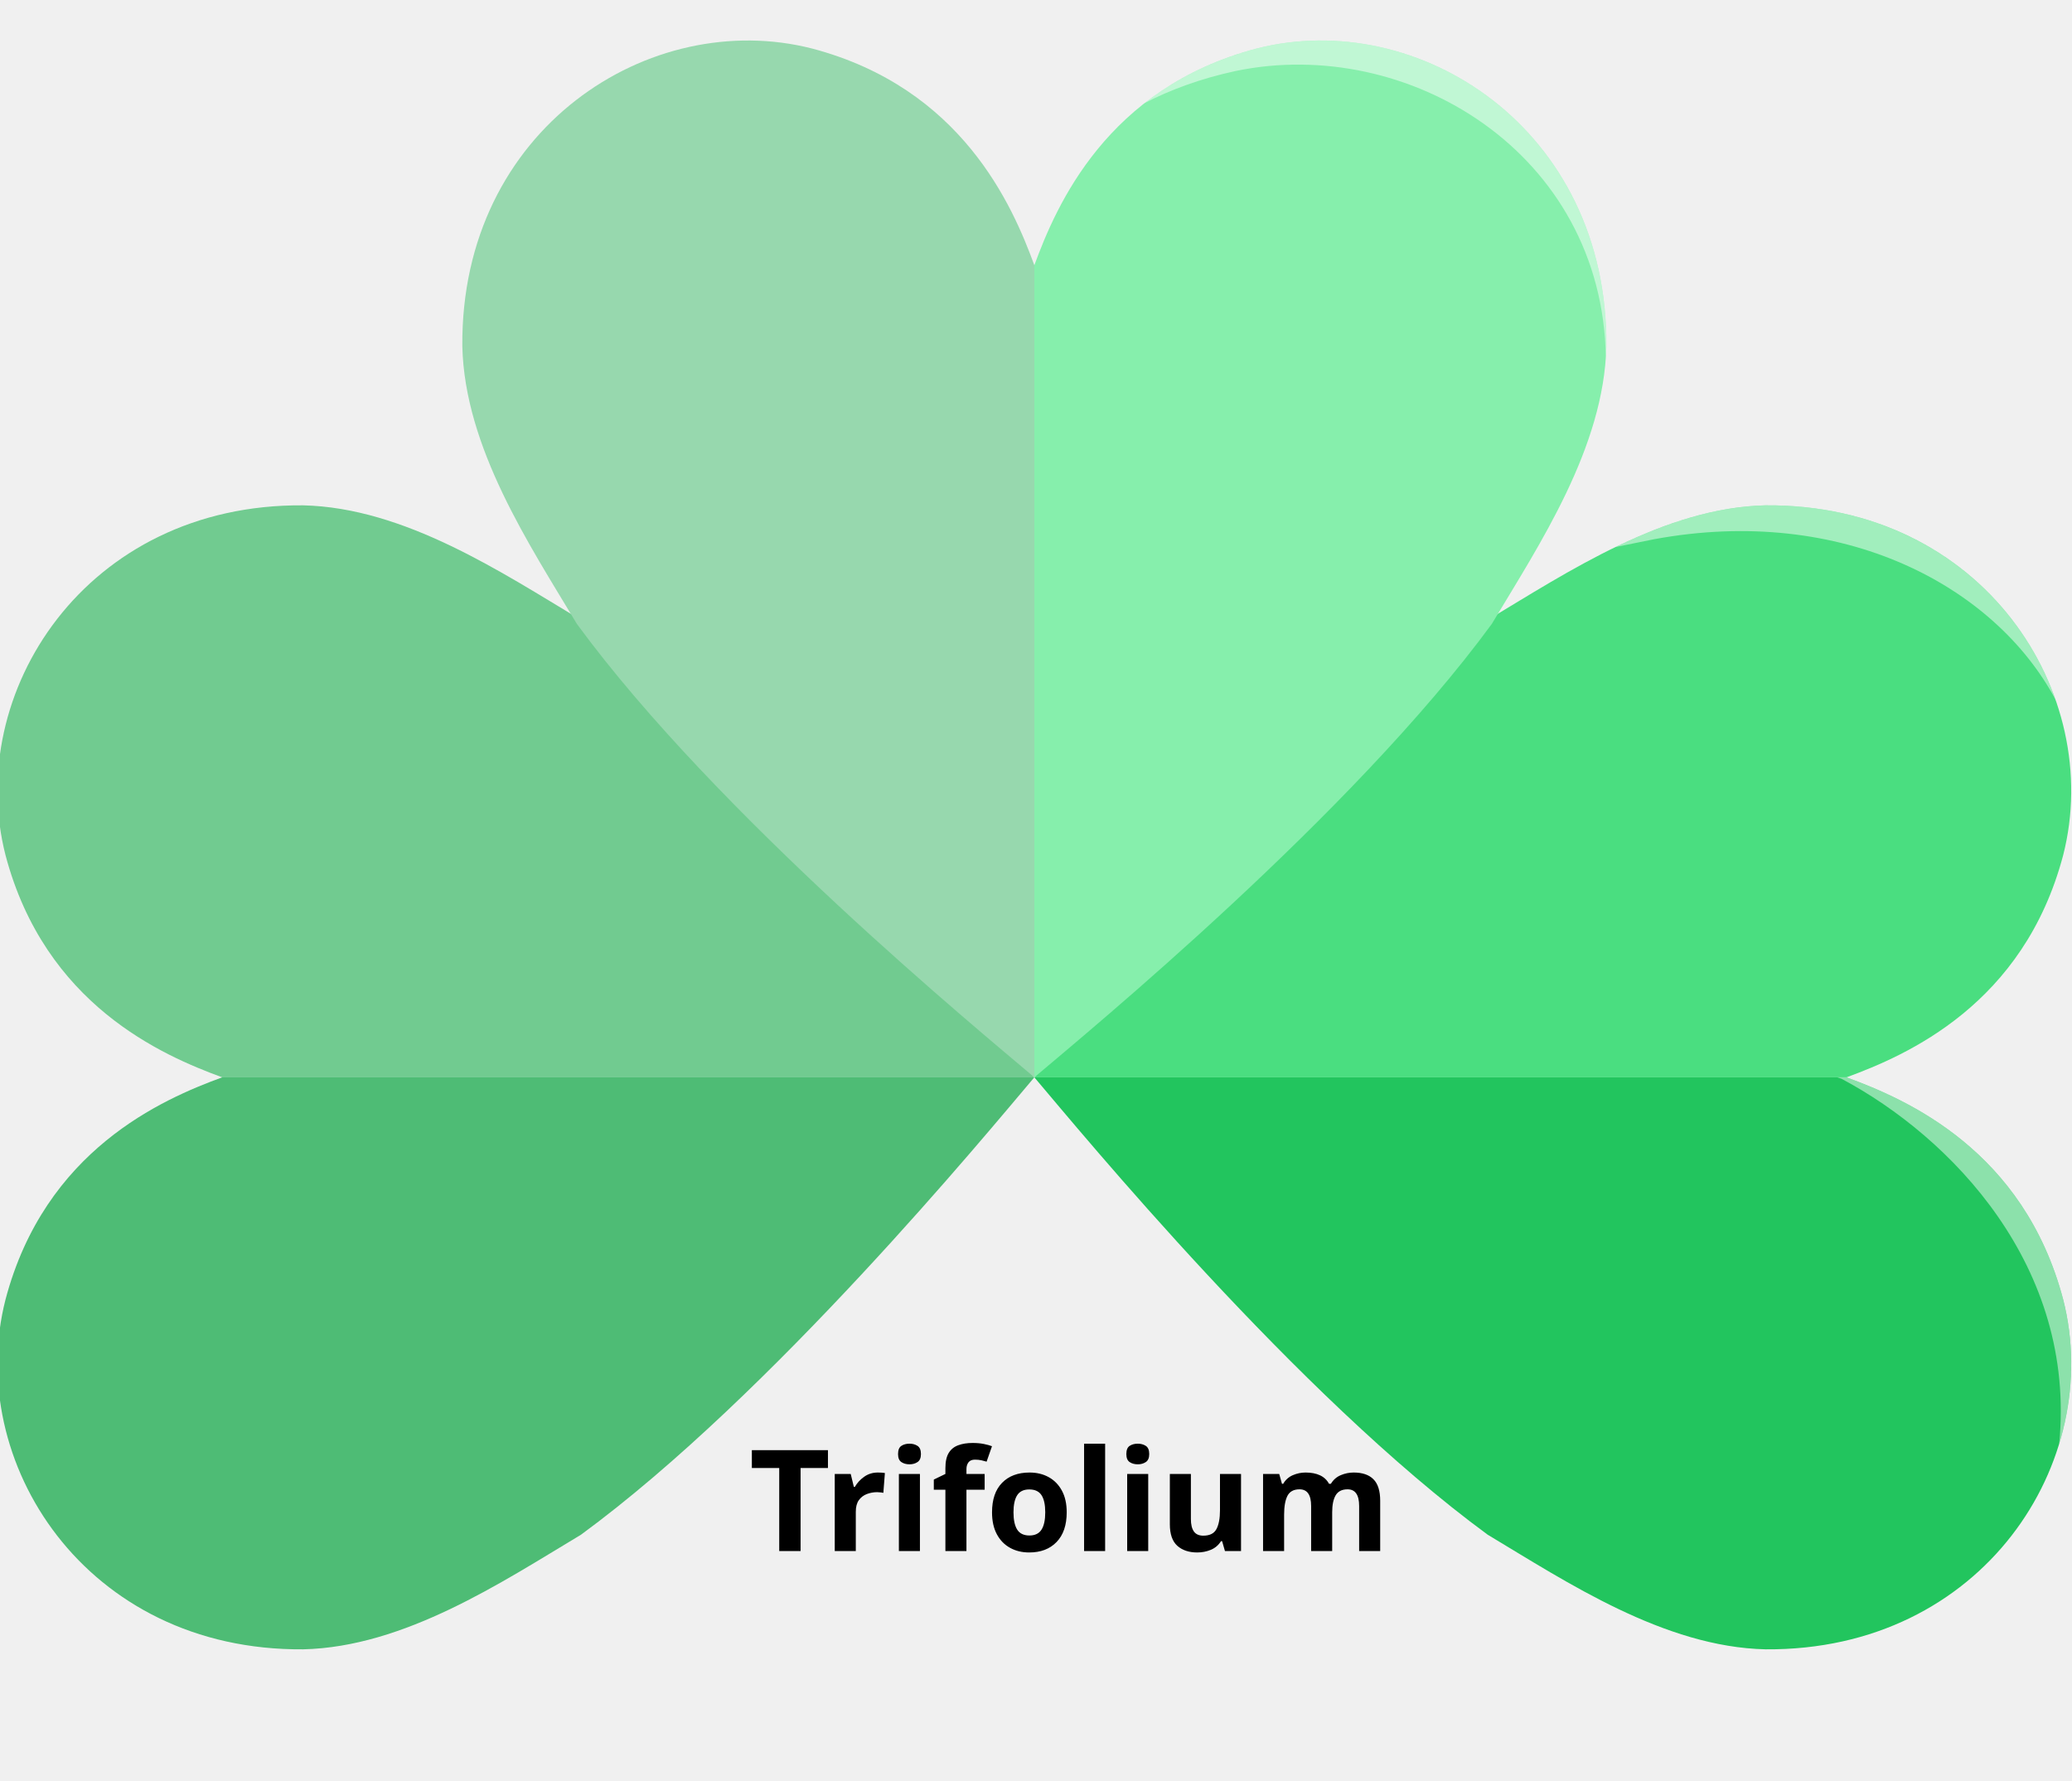
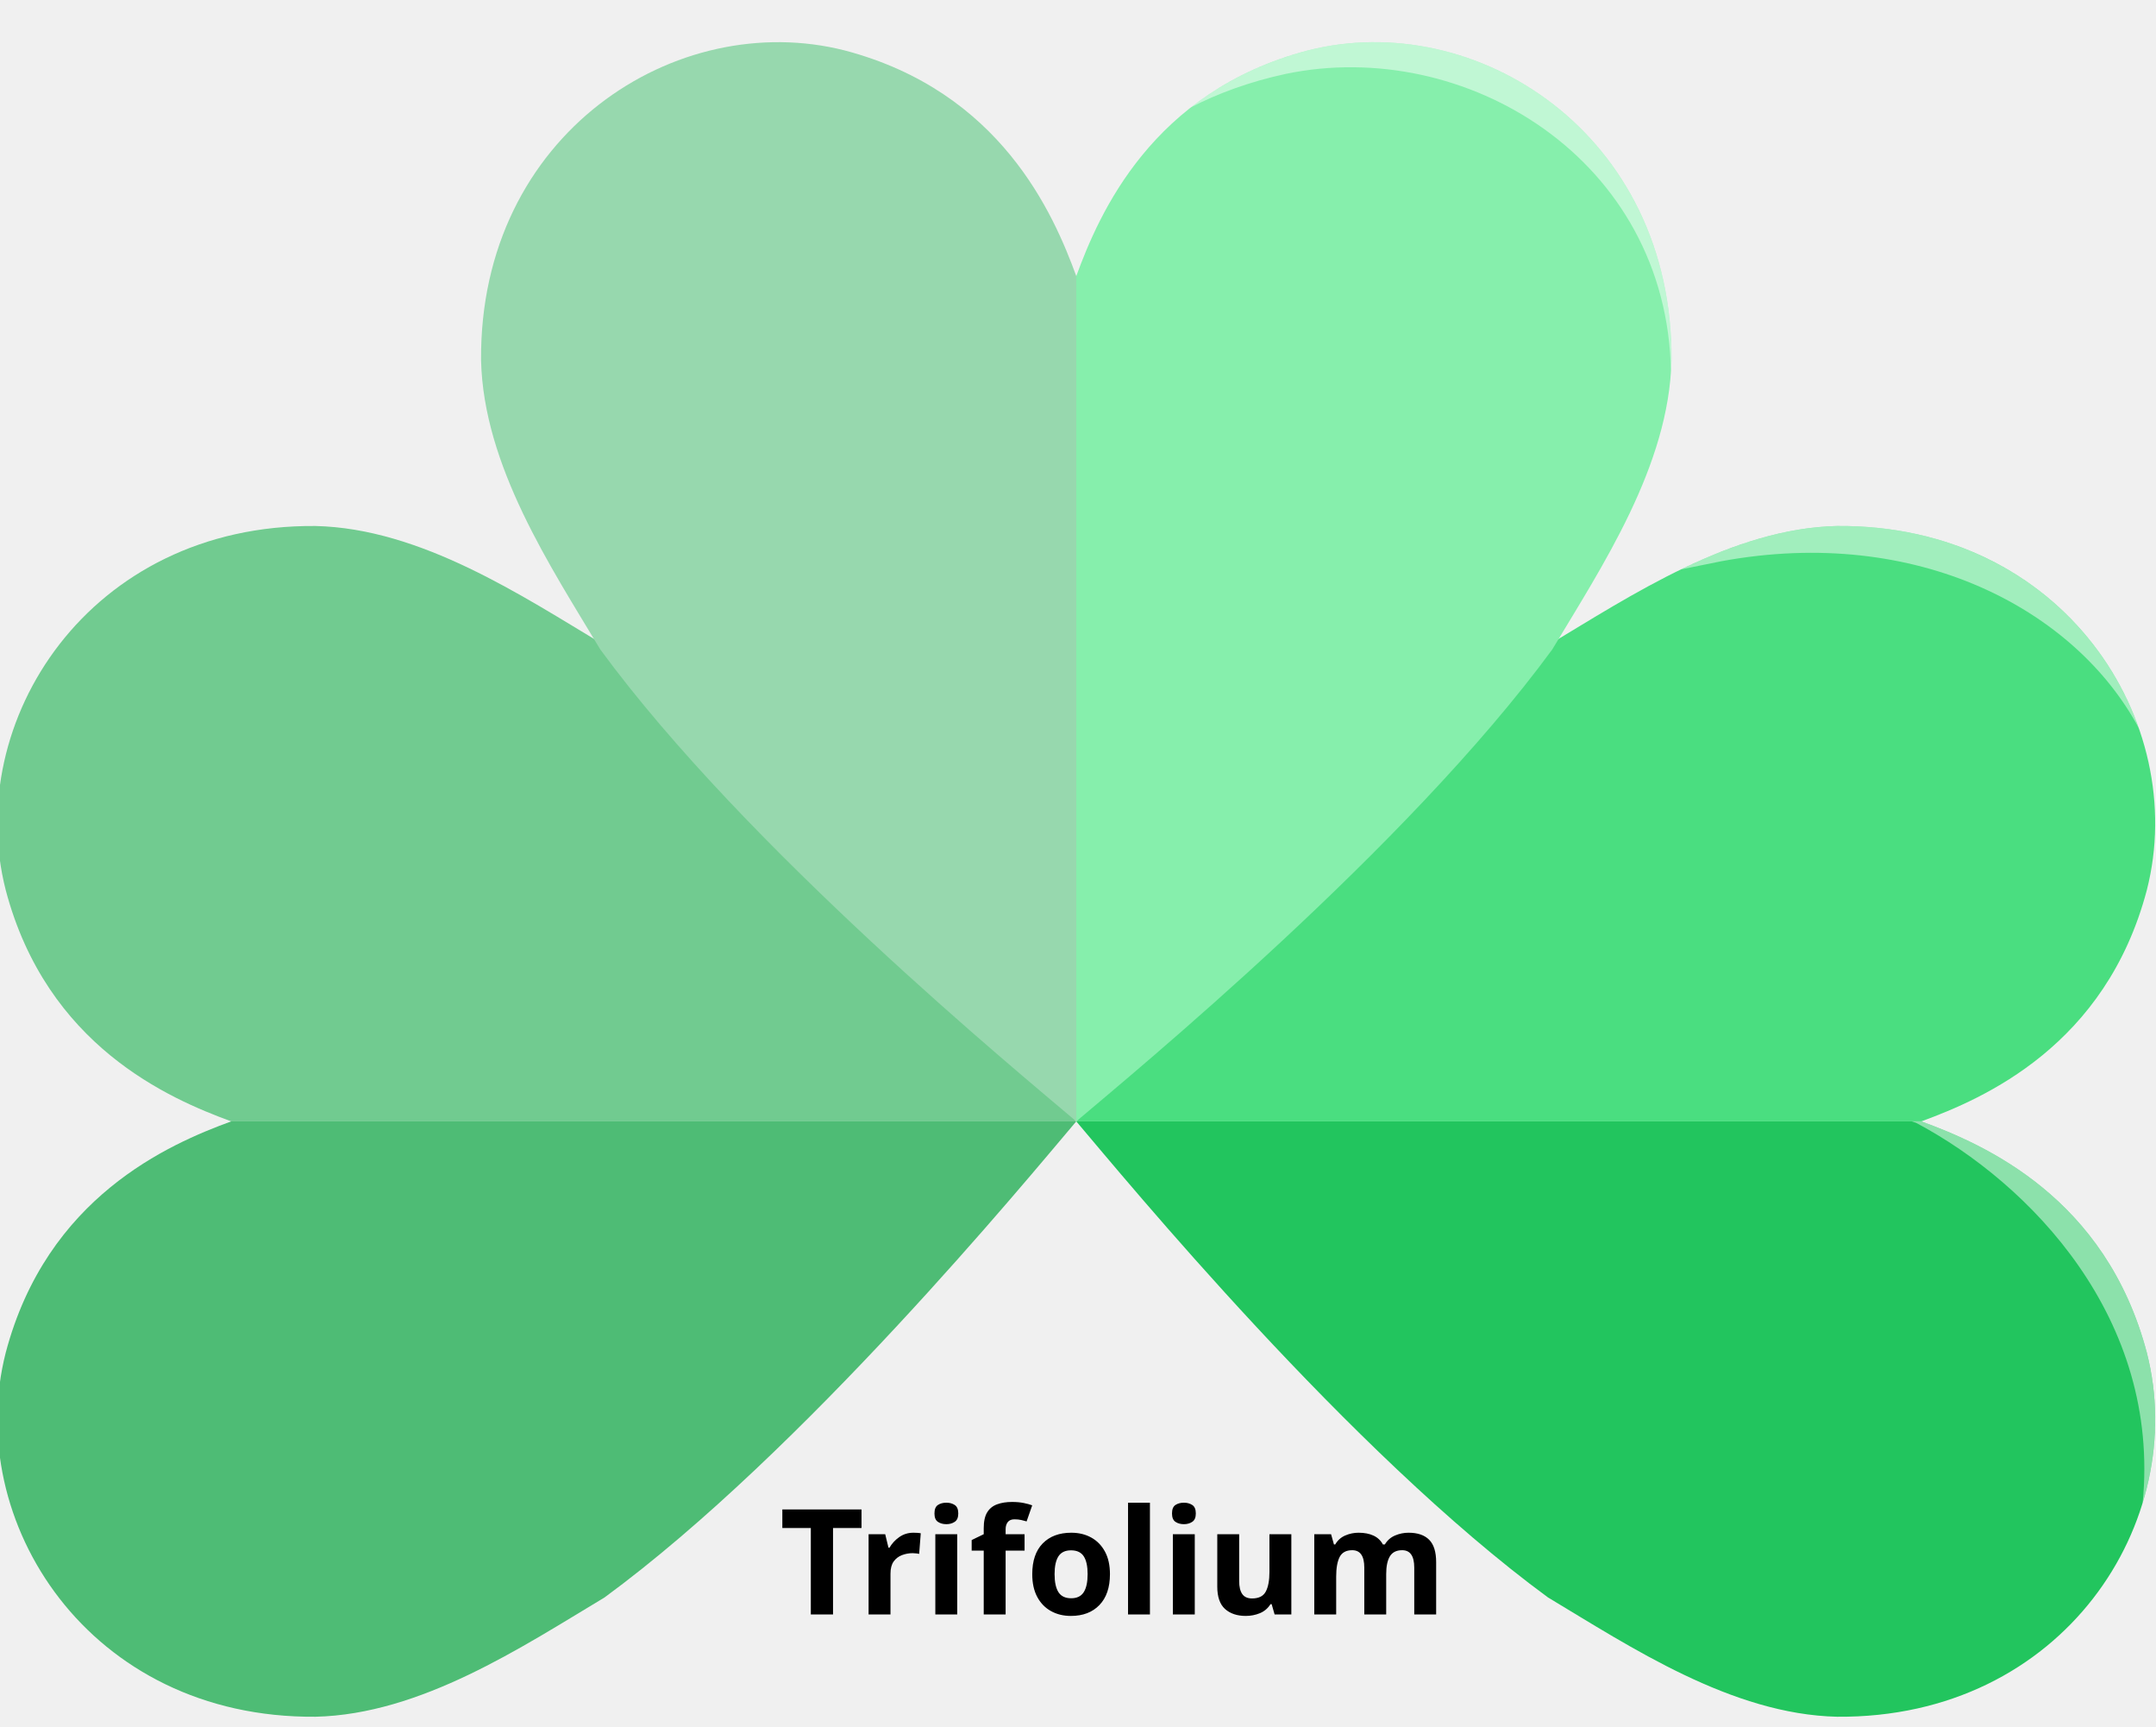
- <svg xmlns="http://www.w3.org/2000/svg" width="512" height="440" viewBox="0 0 512 440" version="1.1" id="svg6">
+ <svg xmlns="http://www.w3.org/2000/svg" width="512" height="410" viewBox="0 0 512 410" version="1.1" id="svg6">
  <defs id="defs6" />
  <g id="trifolium-logo" fill-rule="evenodd">
    <g id="static-side" transform="matrix(0.9984067,0,0,0.9984067,-9.9503413e-4,0.6493861)">
      <path d="m 55,266 c -14.871,-5.442 -43.871,-18 -53.637,-55 -10.233,-40 19.767,-87 73.68,-86.574 25.086,0.574 49.086,16.574 68.746,28.361 C 191.074,187.47 244.129,252 256,266 Z" fill="#71cb90" id="path1" />
      <path d="m 55,266 c -14.871,5.442 -43.871,18 -53.637,55 -10.233,40 19.767,87 73.68,86.574 25.086,-0.574 49.086,-16.574 68.746,-28.361 C 191.074,344.53 244.129,280 256,266 Z" fill="#4ebc75" id="path2" />
      <path d="M 256,65 C 250.558,50.129 238,21.129 201,11.363 c -40,-10.233 -87,19.767 -86.574,73.68 0.574,25.086 16.574,49.086 28.361,68.746 C 177.47,201.074 242,254.129 256,266 Z" fill="#97d8ae" id="path3" />
    </g>
    <g id="dynamic-side" fill="currentColor" transform="matrix(0.9984067,0,0,0.9984067,-9.9503413e-4,0.6493861)">
      <path id="leaf-6" d="m 457,266 c 14.871,5.442 43.871,18 53.637,55 10.233,40 -19.767,87 -73.68,86.574 -25.086,-0.574 -49.086,-16.574 -68.746,-28.361 C 320.926,344.53 267.871,280 256,266 Z" fill="#22c55e" />
      <path id="leaf-5" d="m 457,266 c 14.871,-5.442 43.871,-18 53.637,-55 10.233,-40 -19.767,-87 -73.68,-86.574 -25.086,0.574 -49.086,16.574 -68.746,28.361 C 320.926,187.47 267.871,252 256,266 Z" fill="#4ade80" />
      <path id="leaf-4" d="m 256,65 c 5.442,-14.871 18,-43.871 55,-53.637 40,-10.233 87,19.767 86.574,73.68 -0.574,25.086 -16.574,49.086 -28.361,68.746 C 334.53,201.074 270,254.129 256,266 Z" fill="#86efac" />
    </g>
    <g id="highlights" fill="#ffffff" opacity="0.48" transform="matrix(0.9984067,0,0,0.9984067,-9.9503413e-4,0.6493861)">
      <path d="M 326.223,9.379 C 321.11,9.433 316,10.084 311,11.363 c -11.379,3.004 -20.447,7.826 -27.707,13.498 6.454,-3.324 13.904,-6.076 22.518,-7.936 42.536,-8.868 90.838,20.164 91.633,70.951 0.065,-0.943 0.109,-1.888 0.131,-2.834 C 397.947,37.868 362.01,9.003 326.223,9.379 Z" id="path4" />
      <path d="m 436.958,124.426 c -12.81,0.293 -25.337,4.607 -37.147,10.33 3.853,-0.795 7.103,-1.451 9.615,-1.948 46.694,-8.613 84.306,11.631 99.304,39.688 -9.338,-26.576 -34.99,-48.361 -71.772,-48.07 z" id="path5" />
      <path d="m 454.702,265.999 c 0.363,0.117 0.715,0.235 1.057,0.352 27.259,14.482 58.178,46.554 53.883,90.366 3.533,-11.589 4.004,-23.956 0.995,-35.718 -9.767,-37 -38.766,-49.559 -53.636,-55.001 z" id="path6" />
    </g>
    <text xml:space="preserve" transform="matrix(0.935007,0,0,0.935007,185.0867,383.2884)" id="text44" style="font-style:normal;font-variant:normal;font-weight:bold;font-stretch:normal;font-size:37.333px;font-family:'The Seasons';-inkscape-font-specification:'The Seasons, Bold';font-variant-ligatures:normal;font-variant-caps:normal;font-variant-numeric:normal;font-variant-east-asian:normal;writing-mode:lr-tb;direction:ltr;white-space:pre;shape-inside:url(#rect45);opacity:1;fill:#000000;fill-opacity:1">
      <tspan x="0" y="0" id="tspan1">Trifolium</tspan>
    </text>
  </g>
</svg>
